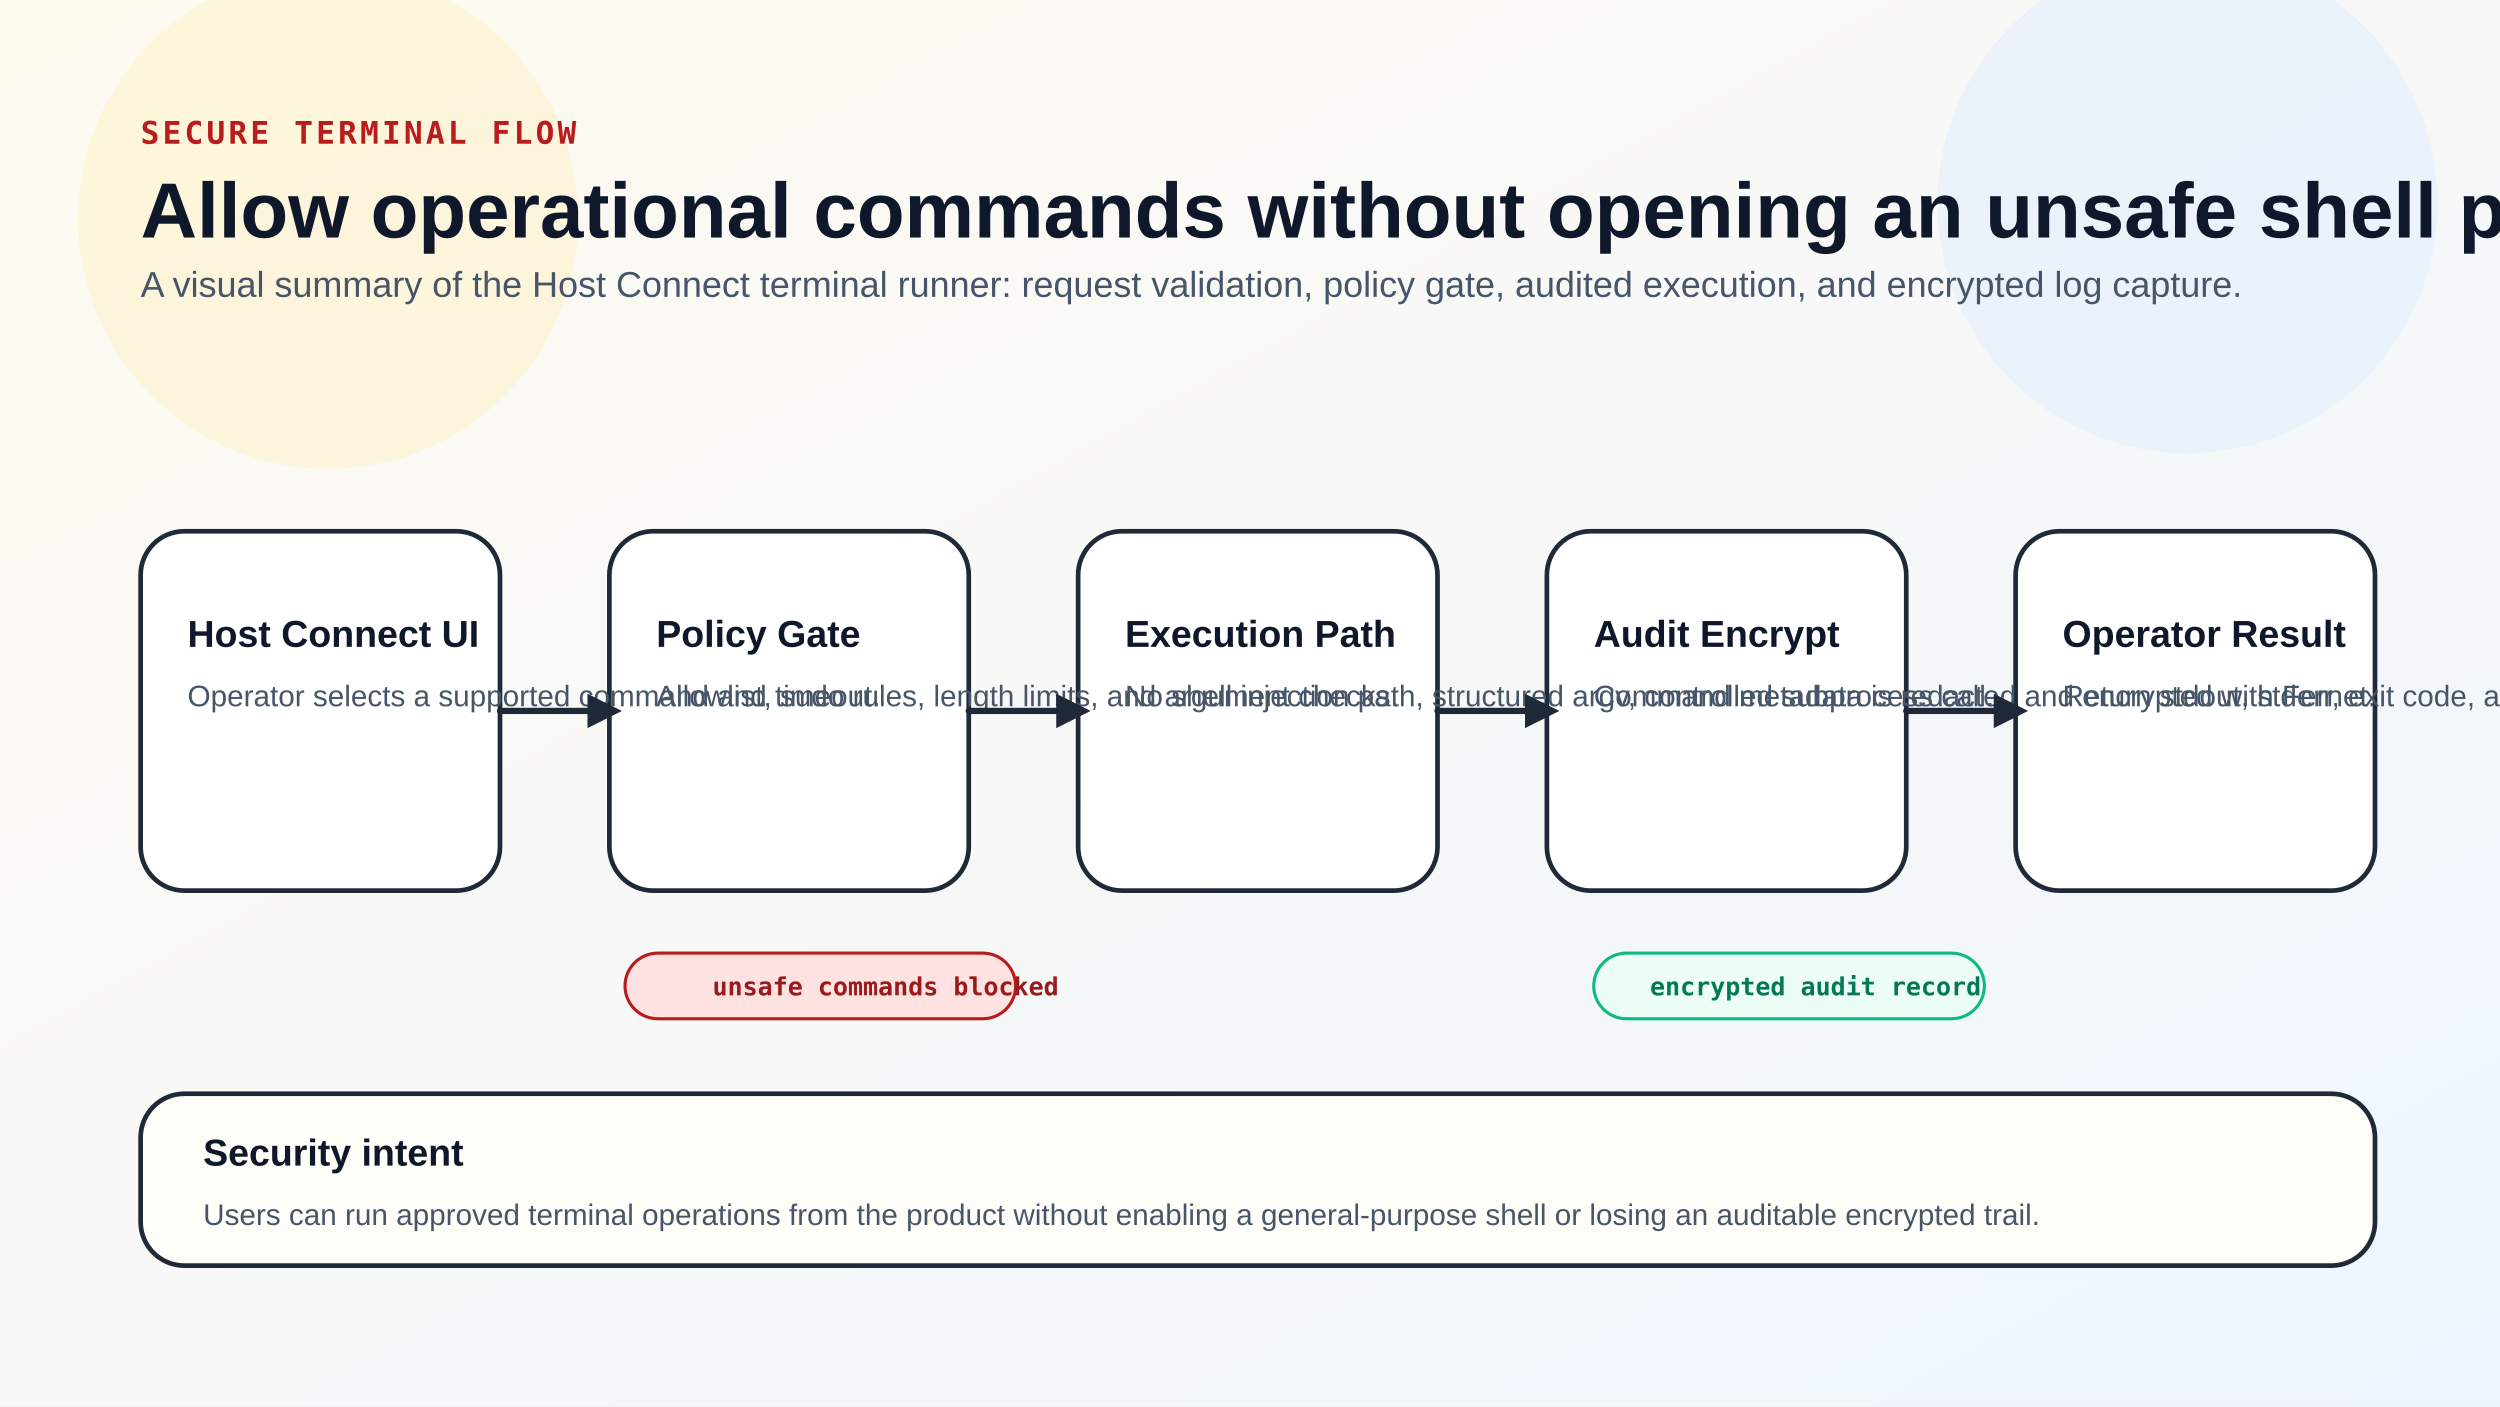
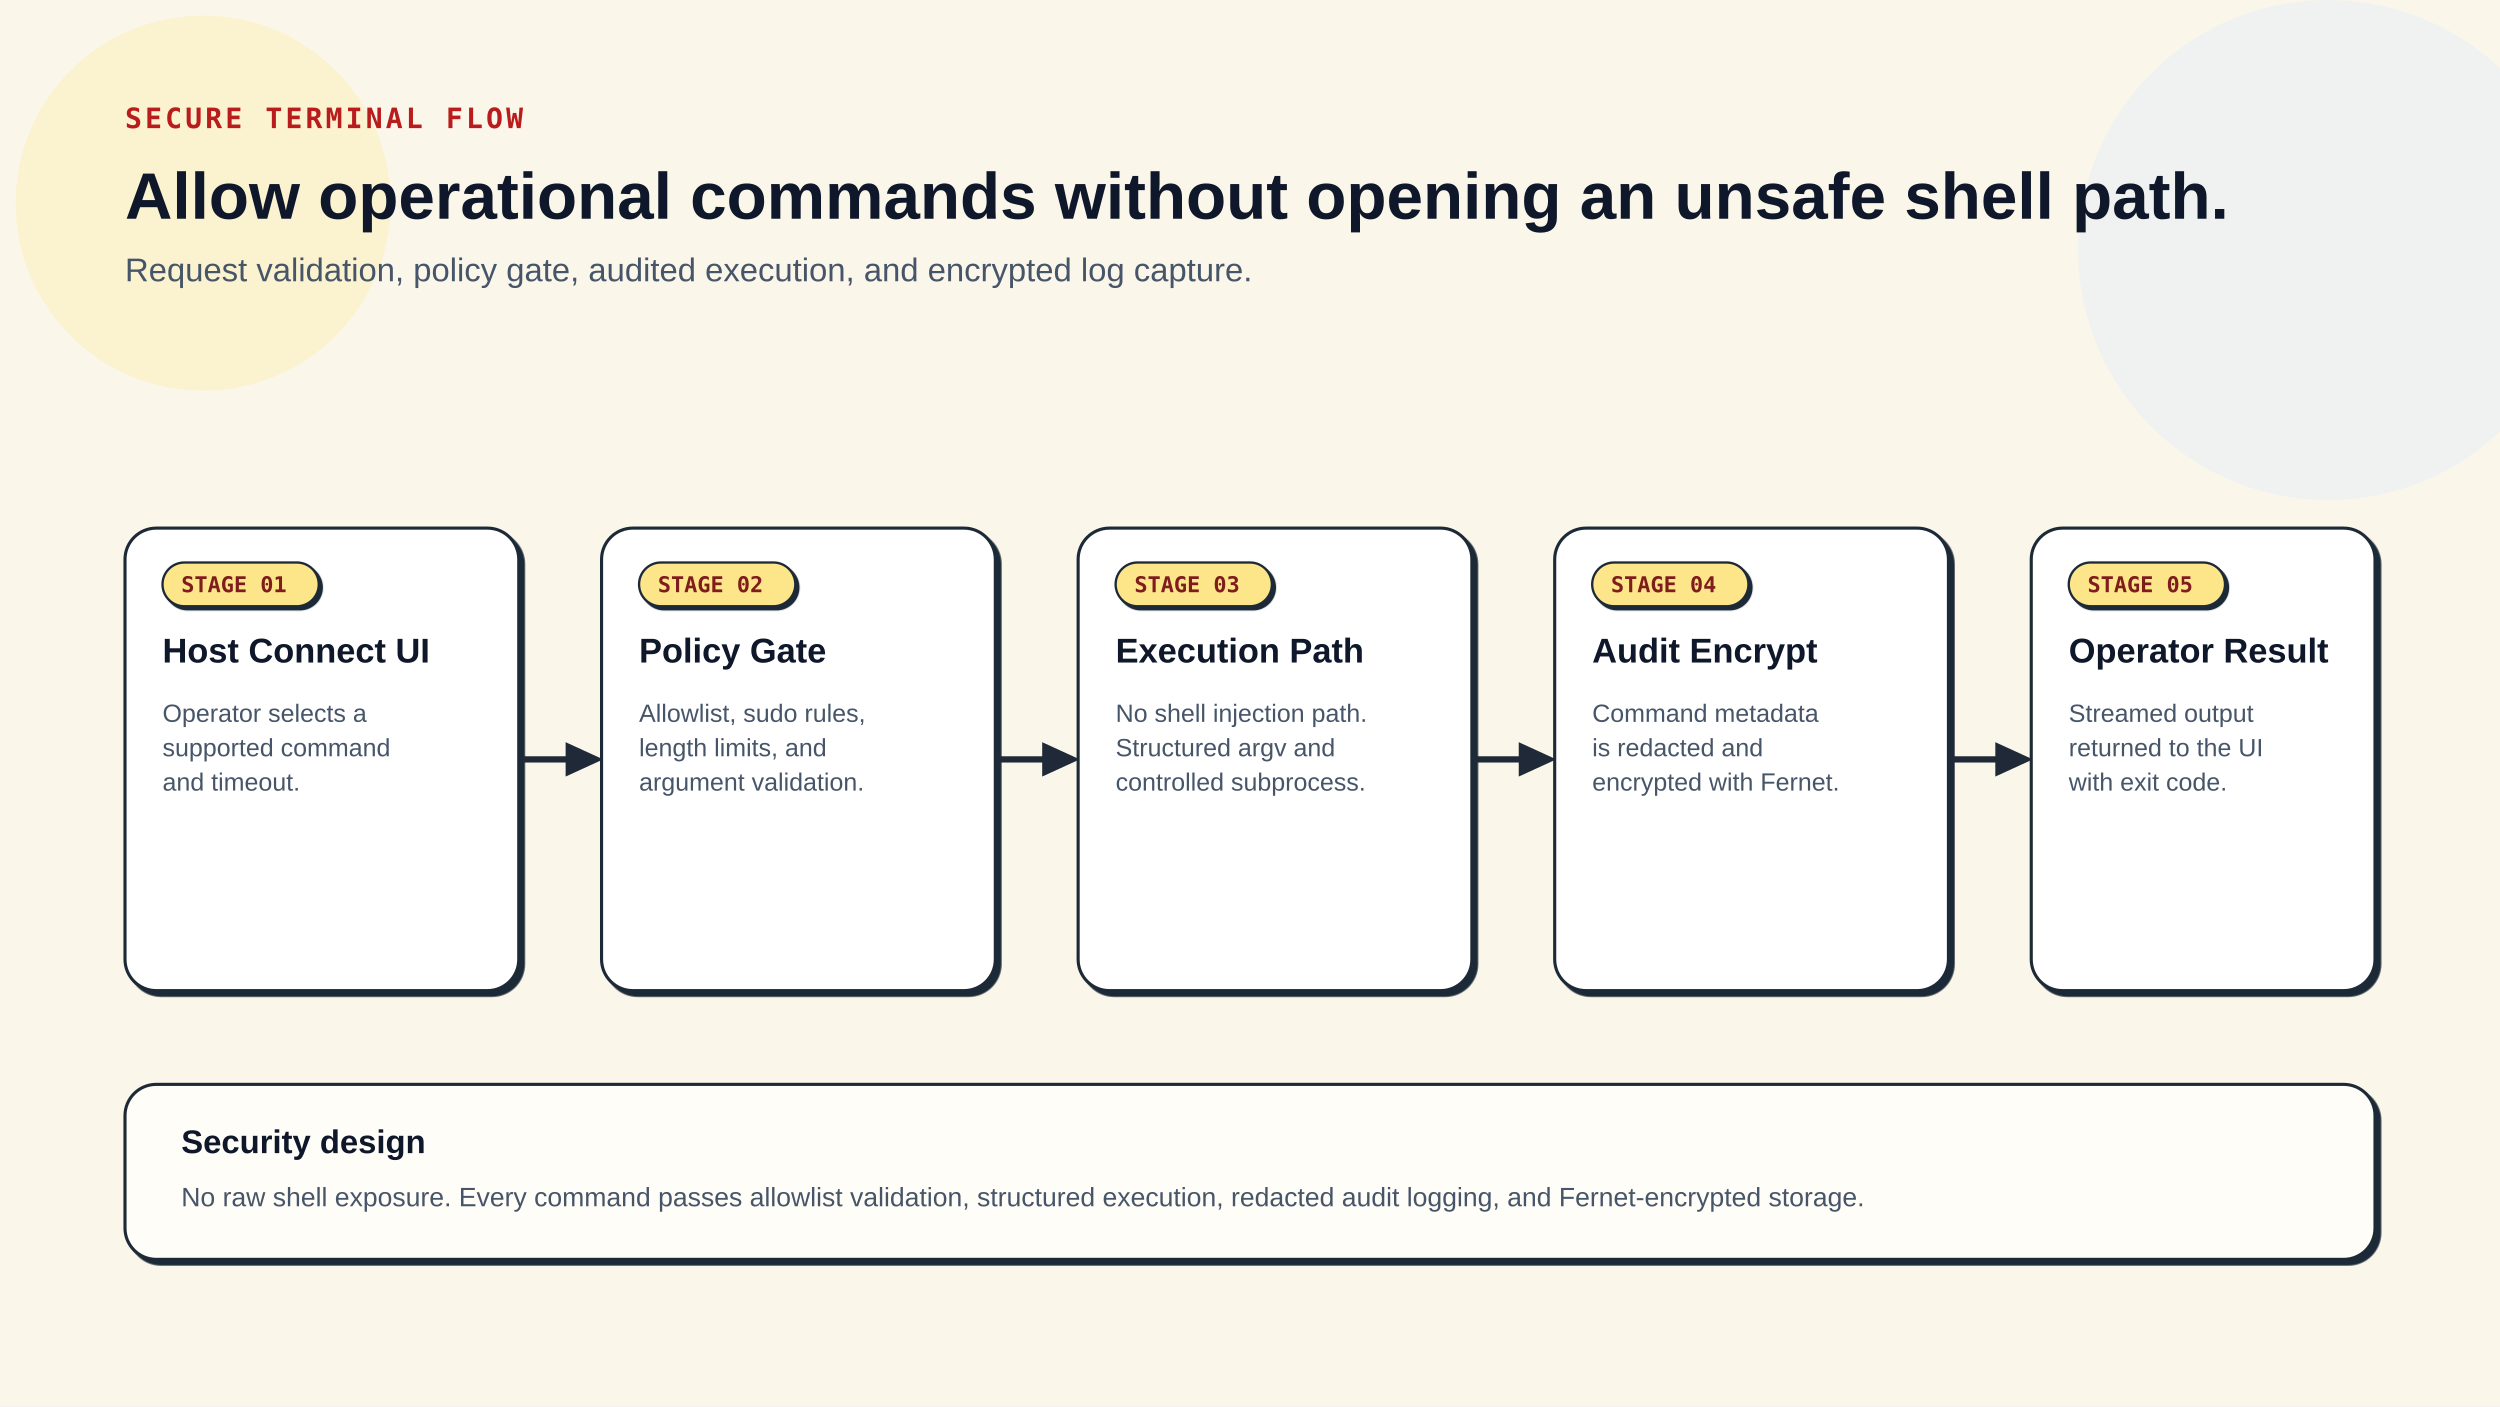
<svg xmlns="http://www.w3.org/2000/svg" viewBox="0 0 1600 900" role="img" aria-label="WatchTower secure terminal command flow">
  <defs>
-     <linearGradient id="bg" x1="0" y1="0" x2="1" y2="1">
-       <stop offset="0%" stop-color="#fffaf0" />
-       <stop offset="100%" stop-color="#eef6ff" />
-     </linearGradient>
-     <style>
-       .title { font: 800 50px 'DM Sans', Arial, sans-serif; fill: #0f172a; }
-       .subtitle { font: 500 23px 'DM Sans', Arial, sans-serif; fill: #475569; }
-       .eyebrow { font: 700 20px 'Space Mono', monospace; letter-spacing: 2px; fill: #b91c1c; }
-       .boxTitle { font: 800 24px 'DM Sans', Arial, sans-serif; fill: #0f172a; }
-       .boxCopy { font: 500 19px 'DM Sans', Arial, sans-serif; fill: #475569; }
-       .tag { font: 700 16px 'Space Mono', monospace; }
-     </style>
+     <filter id="cs" x="-4%" y="-4%" width="112%" height="116%">
+       <feDropShadow dx="3" dy="3" stdDeviation="0" flood-color="#1f2937" />
+     </filter>
+     <filter id="ps" x="-2%" y="-8%" width="108%" height="132%">
+       <feDropShadow dx="2" dy="2" stdDeviation="0" flood-color="#1f2937" />
+     </filter>
  </defs>
-   <rect width="1600" height="900" fill="url(#bg)" />
-   <circle cx="210" cy="140" r="160" fill="#fde68a" opacity="0.22" />
-   <circle cx="1400" cy="130" r="160" fill="#dbeafe" opacity="0.42" />
-   <text x="90" y="92" class="eyebrow">SECURE TERMINAL FLOW</text>
-   <text x="90" y="152" class="title">Allow operational commands without opening an unsafe shell path.</text>
-   <text x="90" y="190" class="subtitle">A visual summary of the Host Connect terminal runner: request validation, policy gate, audited execution, and encrypted log capture.</text>
-   <rect x="90" y="340" width="230" height="230" rx="28" fill="#ffffff" stroke="#1f2937" stroke-width="3" />
-   <rect x="390" y="340" width="230" height="230" rx="28" fill="#ffffff" stroke="#1f2937" stroke-width="3" />
-   <rect x="690" y="340" width="230" height="230" rx="28" fill="#ffffff" stroke="#1f2937" stroke-width="3" />
-   <rect x="990" y="340" width="230" height="230" rx="28" fill="#ffffff" stroke="#1f2937" stroke-width="3" />
-   <rect x="1290" y="340" width="230" height="230" rx="28" fill="#ffffff" stroke="#1f2937" stroke-width="3" />
-   <text x="120" y="414" class="boxTitle">Host Connect UI</text>
-   <text x="120" y="452" class="boxCopy">Operator selects a supported command and timeout.</text>
-   <text x="420" y="414" class="boxTitle">Policy Gate</text>
-   <text x="420" y="452" class="boxCopy">Allowlist, sudo rules, length limits, and argument checks.</text>
-   <text x="720" y="414" class="boxTitle">Execution Path</text>
-   <text x="720" y="452" class="boxCopy">No shell injection path, structured argv, controlled subprocess call.</text>
-   <text x="1020" y="414" class="boxTitle">Audit Encrypt</text>
-   <text x="1020" y="452" class="boxCopy">Command metadata is redacted and encrypted with Fernet.</text>
-   <text x="1320" y="414" class="boxTitle">Operator Result</text>
-   <text x="1320" y="452" class="boxCopy">Return stdout, stderr, exit code, and visible policy outcome.</text>
-   <line x1="320" y1="455" x2="390" y2="455" stroke="#1f2937" stroke-width="4" stroke-linecap="round" />
-   <polygon points="376,444 398,455 376,466" fill="#1f2937" />
-   <line x1="620" y1="455" x2="690" y2="455" stroke="#1f2937" stroke-width="4" stroke-linecap="round" />
-   <polygon points="676,444 698,455 676,466" fill="#1f2937" />
-   <line x1="920" y1="455" x2="990" y2="455" stroke="#1f2937" stroke-width="4" stroke-linecap="round" />
-   <polygon points="976,444 998,455 976,466" fill="#1f2937" />
-   <line x1="1220" y1="455" x2="1290" y2="455" stroke="#1f2937" stroke-width="4" stroke-linecap="round" />
-   <polygon points="1276,444 1298,455 1276,466" fill="#1f2937" />
-   <rect x="1020" y="610" width="250" height="42" rx="21" fill="#ecfdf5" stroke="#10b981" stroke-width="2" />
-   <text x="1056" y="637" class="tag" fill="#047857">encrypted audit record</text>
-   <rect x="400" y="610" width="250" height="42" rx="21" fill="#fee2e2" stroke="#b91c1c" stroke-width="2" />
-   <text x="456" y="637" class="tag" fill="#991b1b">unsafe commands blocked</text>
-   <rect x="90" y="700" width="1430" height="110" rx="28" fill="#fffdf7" stroke="#1f2937" stroke-width="3" />
-   <text x="130" y="746" class="boxTitle">Security intent</text>
-   <text x="130" y="784" class="boxCopy">Users can run approved terminal operations from the product without enabling a general-purpose shell or losing an auditable encrypted trail.</text>
+   <rect width="1600" height="900" fill="#fbf6ea" />
+   <circle cx="130" cy="130" r="120" fill="#fde68a" opacity="0.28" />
+   <circle cx="1490" cy="160" r="160" fill="#dbeafe" opacity="0.35" />
+   <text x="80" y="82" font-family="'Space Mono', monospace" font-size="18" font-weight="700" fill="#b91c1c" letter-spacing="2">SECURE TERMINAL FLOW</text>
+   <text x="80" y="140" font-family="'DM Sans', Arial, sans-serif" font-size="42" font-weight="800" fill="#0f172a">Allow operational commands without opening an unsafe shell path.</text>
+   <text x="80" y="180" font-family="'DM Sans', Arial, sans-serif" font-size="21" font-weight="500" fill="#475569">Request validation, policy gate, audited execution, and encrypted log capture.</text>
+   <rect x="80" y="338" width="252" height="296" rx="20" fill="#ffffff" stroke="#1f2937" stroke-width="2" filter="url(#cs)" />
+   <rect x="104" y="360" width="100" height="28" rx="14" fill="#fde68a" stroke="#1f2937" stroke-width="1.5" filter="url(#ps)" />
+   <text x="116" y="379" font-family="'Space Mono', monospace" font-size="14" font-weight="700" fill="#7f1d1d">STAGE 01</text>
+   <text x="104" y="424" font-family="'DM Sans', Arial, sans-serif" font-size="22" font-weight="800" fill="#0f172a">Host Connect UI</text>
+   <text x="104" y="462" font-family="'DM Sans', Arial, sans-serif" font-size="16" font-weight="500" fill="#475569">Operator selects a</text>
+   <text x="104" y="484" font-family="'DM Sans', Arial, sans-serif" font-size="16" font-weight="500" fill="#475569">supported command</text>
+   <text x="104" y="506" font-family="'DM Sans', Arial, sans-serif" font-size="16" font-weight="500" fill="#475569">and timeout.</text>
+   <line x1="334" y1="486" x2="374" y2="486" stroke="#1f2937" stroke-width="4" stroke-linecap="round" />
+   <polygon points="362,475 386,486 362,497" fill="#1f2937" />
+   <rect x="385" y="338" width="252" height="296" rx="20" fill="#ffffff" stroke="#1f2937" stroke-width="2" filter="url(#cs)" />
+   <rect x="409" y="360" width="100" height="28" rx="14" fill="#fde68a" stroke="#1f2937" stroke-width="1.5" filter="url(#ps)" />
+   <text x="421" y="379" font-family="'Space Mono', monospace" font-size="14" font-weight="700" fill="#7f1d1d">STAGE 02</text>
+   <text x="409" y="424" font-family="'DM Sans', Arial, sans-serif" font-size="22" font-weight="800" fill="#0f172a">Policy Gate</text>
+   <text x="409" y="462" font-family="'DM Sans', Arial, sans-serif" font-size="16" font-weight="500" fill="#475569">Allowlist, sudo rules,</text>
+   <text x="409" y="484" font-family="'DM Sans', Arial, sans-serif" font-size="16" font-weight="500" fill="#475569">length limits, and</text>
+   <text x="409" y="506" font-family="'DM Sans', Arial, sans-serif" font-size="16" font-weight="500" fill="#475569">argument validation.</text>
+   <line x1="639" y1="486" x2="679" y2="486" stroke="#1f2937" stroke-width="4" stroke-linecap="round" />
+   <polygon points="667,475 691,486 667,497" fill="#1f2937" />
+   <rect x="690" y="338" width="252" height="296" rx="20" fill="#ffffff" stroke="#1f2937" stroke-width="2" filter="url(#cs)" />
+   <rect x="714" y="360" width="100" height="28" rx="14" fill="#fde68a" stroke="#1f2937" stroke-width="1.5" filter="url(#ps)" />
+   <text x="726" y="379" font-family="'Space Mono', monospace" font-size="14" font-weight="700" fill="#7f1d1d">STAGE 03</text>
+   <text x="714" y="424" font-family="'DM Sans', Arial, sans-serif" font-size="22" font-weight="800" fill="#0f172a">Execution Path</text>
+   <text x="714" y="462" font-family="'DM Sans', Arial, sans-serif" font-size="16" font-weight="500" fill="#475569">No shell injection path.</text>
+   <text x="714" y="484" font-family="'DM Sans', Arial, sans-serif" font-size="16" font-weight="500" fill="#475569">Structured argv and</text>
+   <text x="714" y="506" font-family="'DM Sans', Arial, sans-serif" font-size="16" font-weight="500" fill="#475569">controlled subprocess.</text>
+   <line x1="944" y1="486" x2="984" y2="486" stroke="#1f2937" stroke-width="4" stroke-linecap="round" />
+   <polygon points="972,475 996,486 972,497" fill="#1f2937" />
+   <rect x="995" y="338" width="252" height="296" rx="20" fill="#ffffff" stroke="#1f2937" stroke-width="2" filter="url(#cs)" />
+   <rect x="1019" y="360" width="100" height="28" rx="14" fill="#fde68a" stroke="#1f2937" stroke-width="1.5" filter="url(#ps)" />
+   <text x="1031" y="379" font-family="'Space Mono', monospace" font-size="14" font-weight="700" fill="#7f1d1d">STAGE 04</text>
+   <text x="1019" y="424" font-family="'DM Sans', Arial, sans-serif" font-size="22" font-weight="800" fill="#0f172a">Audit Encrypt</text>
+   <text x="1019" y="462" font-family="'DM Sans', Arial, sans-serif" font-size="16" font-weight="500" fill="#475569">Command metadata</text>
+   <text x="1019" y="484" font-family="'DM Sans', Arial, sans-serif" font-size="16" font-weight="500" fill="#475569">is redacted and</text>
+   <text x="1019" y="506" font-family="'DM Sans', Arial, sans-serif" font-size="16" font-weight="500" fill="#475569">encrypted with Fernet.</text>
+   <line x1="1249" y1="486" x2="1289" y2="486" stroke="#1f2937" stroke-width="4" stroke-linecap="round" />
+   <polygon points="1277,475 1301,486 1277,497" fill="#1f2937" />
+   <rect x="1300" y="338" width="220" height="296" rx="20" fill="#ffffff" stroke="#1f2937" stroke-width="2" filter="url(#cs)" />
+   <rect x="1324" y="360" width="100" height="28" rx="14" fill="#fde68a" stroke="#1f2937" stroke-width="1.5" filter="url(#ps)" />
+   <text x="1336" y="379" font-family="'Space Mono', monospace" font-size="14" font-weight="700" fill="#7f1d1d">STAGE 05</text>
+   <text x="1324" y="424" font-family="'DM Sans', Arial, sans-serif" font-size="22" font-weight="800" fill="#0f172a">Operator Result</text>
+   <text x="1324" y="462" font-family="'DM Sans', Arial, sans-serif" font-size="16" font-weight="500" fill="#475569">Streamed output</text>
+   <text x="1324" y="484" font-family="'DM Sans', Arial, sans-serif" font-size="16" font-weight="500" fill="#475569">returned to the UI</text>
+   <text x="1324" y="506" font-family="'DM Sans', Arial, sans-serif" font-size="16" font-weight="500" fill="#475569">with exit code.</text>
+   <rect x="80" y="694" width="1440" height="112" rx="20" fill="#fffdf7" stroke="#1f2937" stroke-width="2" filter="url(#cs)" />
+   <text x="116" y="738" font-family="'DM Sans', Arial, sans-serif" font-size="21" font-weight="800" fill="#0f172a">Security design</text>
+   <text x="116" y="772" font-family="'DM Sans', Arial, sans-serif" font-size="17" font-weight="500" fill="#475569">No raw shell exposure. Every command passes allowlist validation, structured execution, redacted audit logging, and Fernet-encrypted storage.</text>
</svg>
